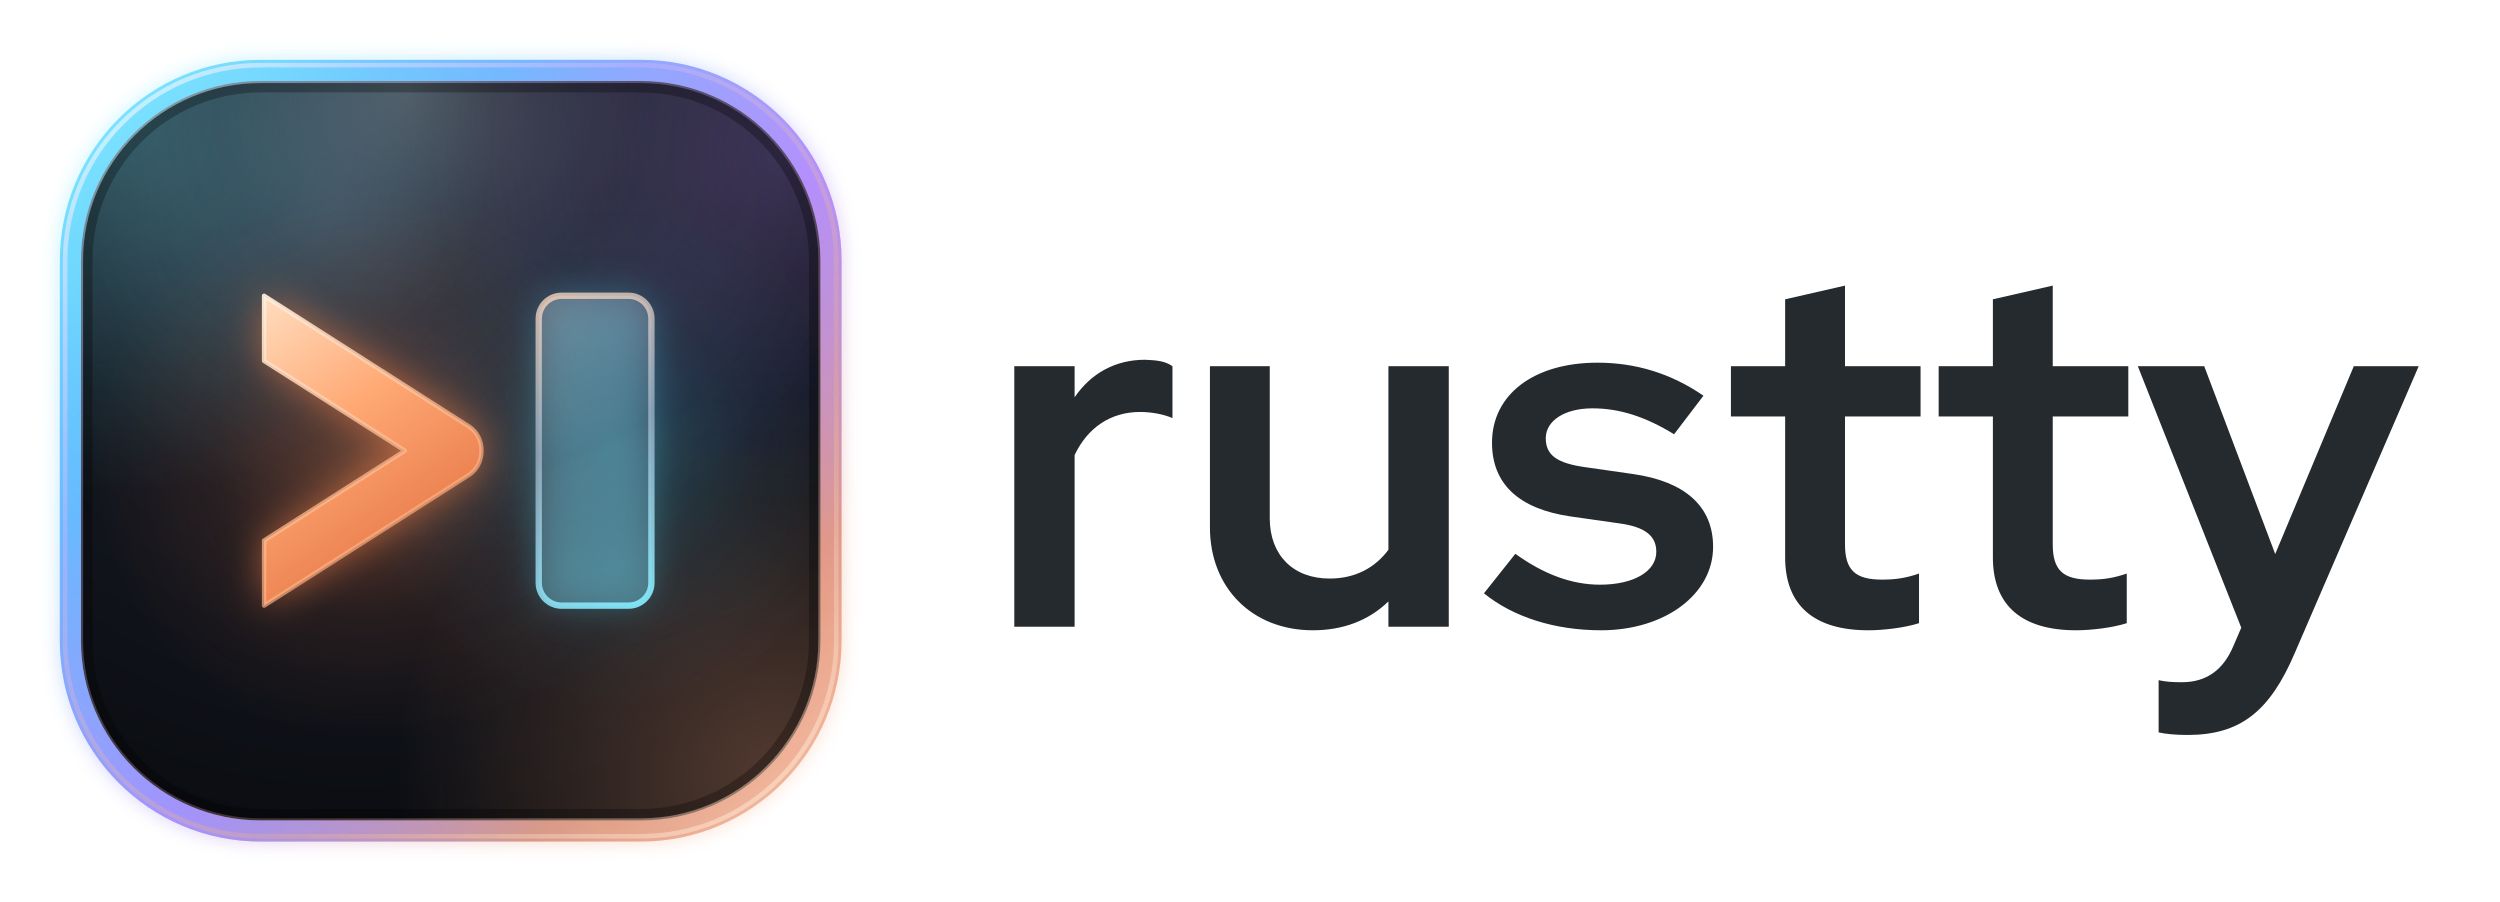
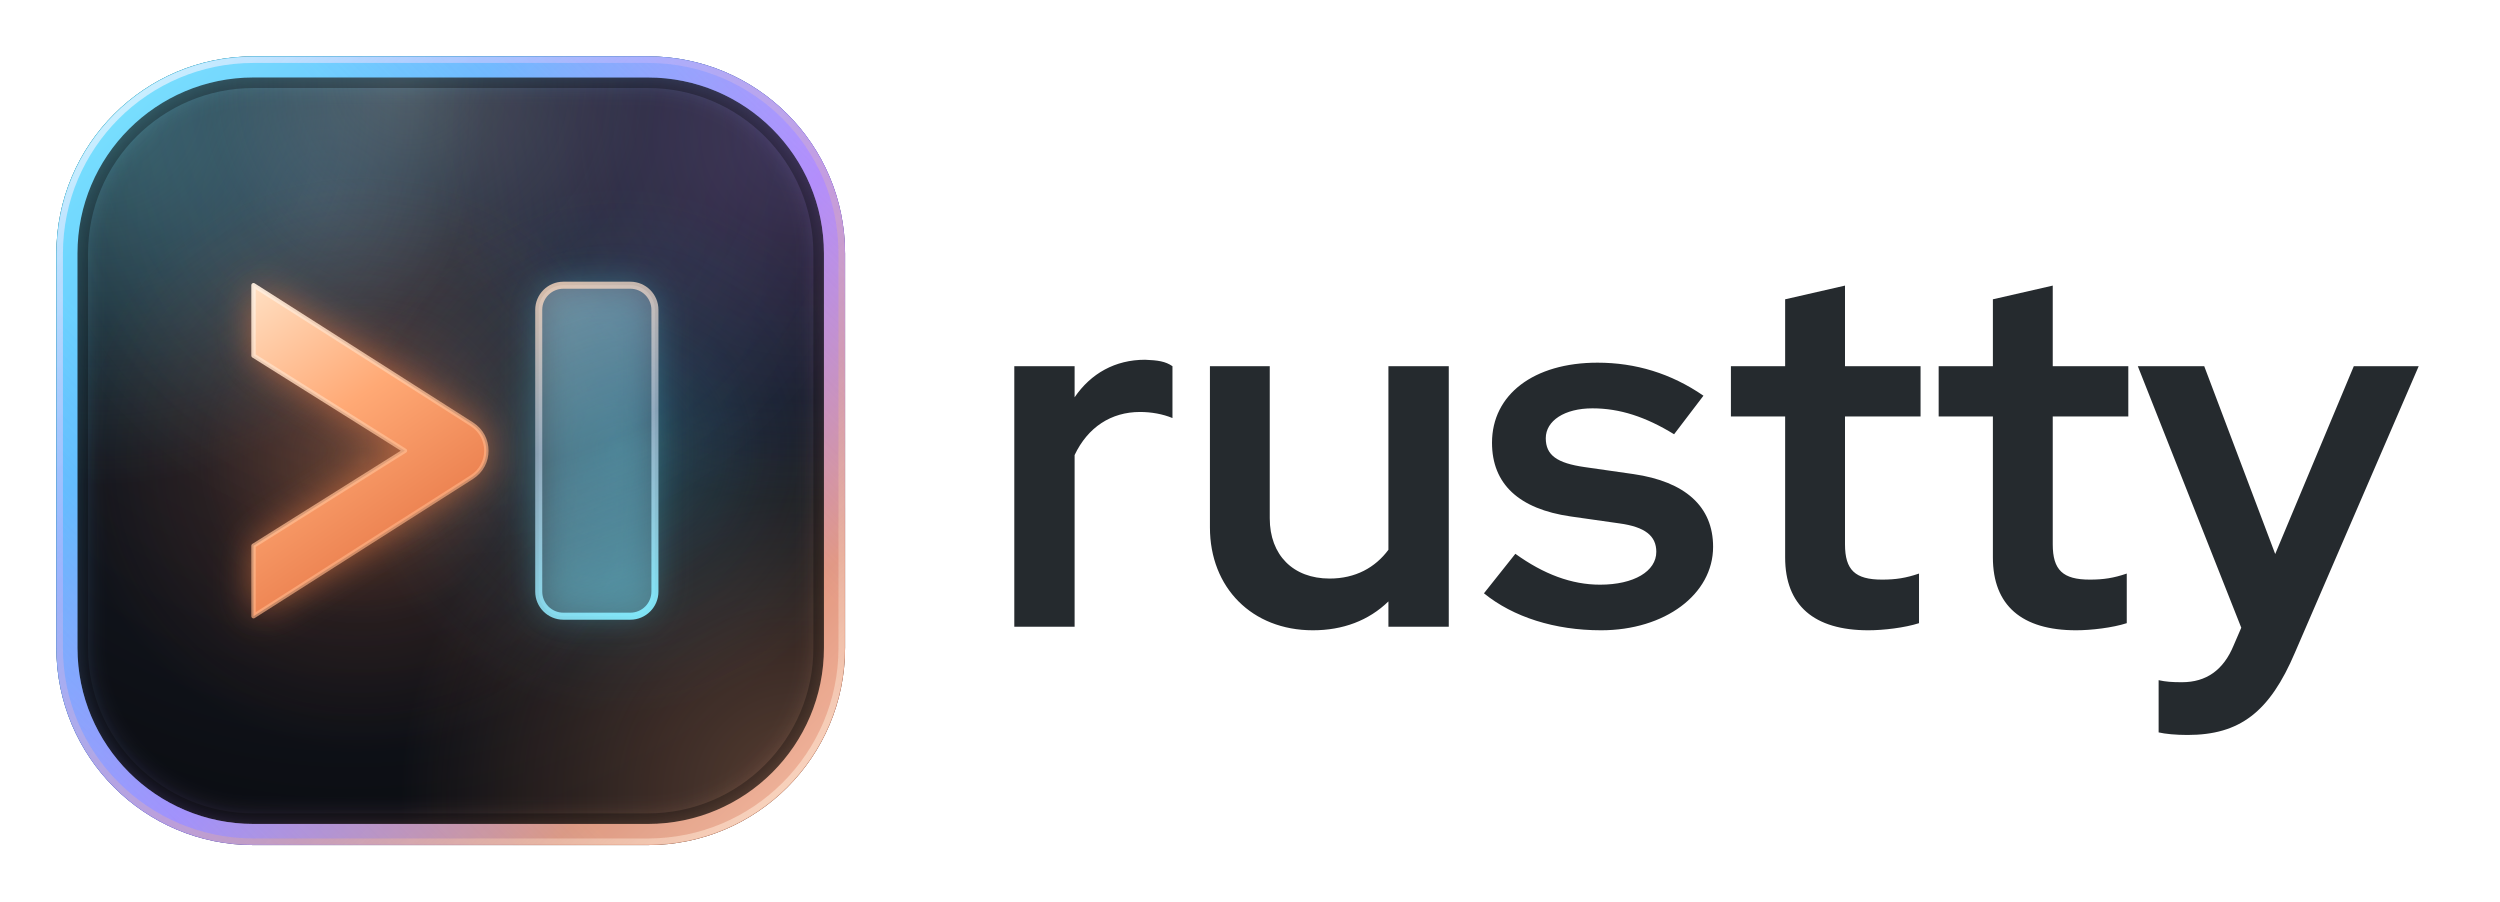
<svg xmlns="http://www.w3.org/2000/svg" width="710" height="256" viewBox="0 0 710 256" role="img" aria-labelledby="title">
  <svg width="256" height="256" viewBox="0 0 512 512">
    <defs>
      <radialGradient id="glassBody" cx="38%" cy="22%" r="78%" fx="34%" fy="18%">
        <stop offset="0%" stop-color="#28303e" />
        <stop offset="42%" stop-color="#151922" />
        <stop offset="100%" stop-color="#0b0d12" />
      </radialGradient>
      <radialGradient id="topFrost" cx="50%" cy="6%" r="58%" fx="44%" fy="2%">
        <stop offset="0%" stop-color="#e8f7ff" stop-opacity="0.24" />
        <stop offset="48%" stop-color="#b4c6e2" stop-opacity="0.07" />
        <stop offset="100%" stop-color="#ffffff" stop-opacity="0" />
      </radialGradient>
-       <radialGradient id="copperAmbient" cx="210" cy="264" r="158" gradientUnits="userSpaceOnUse">
+       <radialGradient id="copperAmbient" cx="206" cy="262" r="165" gradientUnits="userSpaceOnUse">
        <stop offset="0%" stop-color="#ff8a4c" stop-opacity="0.34" />
        <stop offset="55%" stop-color="#e56b38" stop-opacity="0.10" />
        <stop offset="100%" stop-color="#e56b38" stop-opacity="0" />
      </radialGradient>
-       <radialGradient id="cyanAmbient" cx="348" cy="256" r="146" gradientUnits="userSpaceOnUse">
+       <radialGradient id="cyanAmbient" cx="352" cy="256" r="150" gradientUnits="userSpaceOnUse">
        <stop offset="0%" stop-color="#4fdcff" stop-opacity="0.24" />
        <stop offset="55%" stop-color="#38bdf8" stop-opacity="0.07" />
        <stop offset="100%" stop-color="#38bdf8" stop-opacity="0" />
      </radialGradient>
-       <radialGradient id="tlCyan" cx="70" cy="70" r="210" gradientUnits="userSpaceOnUse">
-         <stop offset="0%" stop-color="#67e8f9" stop-opacity="0.30" />
+       <radialGradient id="tlCyan" cx="56" cy="56" r="220" gradientUnits="userSpaceOnUse">
+         <stop offset="0%" stop-color="#67e8f9" stop-opacity="0.34" />
        <stop offset="100%" stop-color="#67e8f9" stop-opacity="0" />
      </radialGradient>
-       <radialGradient id="trViolet" cx="445" cy="85" r="200" gradientUnits="userSpaceOnUse">
-         <stop offset="0%" stop-color="#b282ff" stop-opacity="0.24" />
+       <radialGradient id="trViolet" cx="456" cy="76" r="210" gradientUnits="userSpaceOnUse">
+         <stop offset="0%" stop-color="#b282ff" stop-opacity="0.26" />
        <stop offset="100%" stop-color="#b282ff" stop-opacity="0" />
      </radialGradient>
-       <radialGradient id="brCopper" cx="440" cy="440" r="215" gradientUnits="userSpaceOnUse">
-         <stop offset="0%" stop-color="#f7a274" stop-opacity="0.30" />
+       <radialGradient id="brCopper" cx="452" cy="452" r="225" gradientUnits="userSpaceOnUse">
+         <stop offset="0%" stop-color="#f7a274" stop-opacity="0.32" />
        <stop offset="100%" stop-color="#f7a274" stop-opacity="0" />
      </radialGradient>
-       <linearGradient id="rimMain" x1="48" y1="48" x2="464" y2="464" gradientUnits="userSpaceOnUse">
+       <linearGradient id="rimMain" x1="36" y1="36" x2="476" y2="476" gradientUnits="userSpaceOnUse">
        <stop offset="0%" stop-color="#7ef0ff" />
        <stop offset="28%" stop-color="#60c5ff" />
        <stop offset="56%" stop-color="#ad89fa" />
        <stop offset="82%" stop-color="#e89a78" />
        <stop offset="100%" stop-color="#ffc39e" />
      </linearGradient>
-       <linearGradient id="rimCross" x1="464" y1="48" x2="48" y2="464" gradientUnits="userSpaceOnUse">
+       <linearGradient id="rimCross" x1="476" y1="36" x2="36" y2="476" gradientUnits="userSpaceOnUse">
        <stop offset="0%" stop-color="#c49bff" stop-opacity="0.92" />
        <stop offset="35%" stop-color="#a78bfa" stop-opacity="0.15" />
        <stop offset="65%" stop-color="#6396f8" stop-opacity="0.15" />
        <stop offset="100%" stop-color="#9ca6ff" stop-opacity="0.88" />
      </linearGradient>
-       <linearGradient id="rimSpec" x1="72" y1="36" x2="440" y2="476" gradientUnits="userSpaceOnUse">
-         <stop offset="0%" stop-color="#d8fbff" stop-opacity="0.95" />
-         <stop offset="32%" stop-color="#c4b5fd" stop-opacity="0.55" />
-         <stop offset="68%" stop-color="#e2a896" stop-opacity="0.45" />
-         <stop offset="100%" stop-color="#ffe0c9" stop-opacity="0.90" />
+       <linearGradient id="rimSpec" x1="60" y1="32" x2="452" y2="480" gradientUnits="userSpaceOnUse">
+         <stop offset="0%" stop-color="#e0fcff" stop-opacity="0.95" />
+         <stop offset="34%" stop-color="#c4b5fd" stop-opacity="0.58" />
+         <stop offset="68%" stop-color="#e2a896" stop-opacity="0.48" />
+         <stop offset="100%" stop-color="#ffe4cf" stop-opacity="0.92" />
      </linearGradient>
-       <linearGradient id="copperPrompt" x1="146" y1="162" x2="278" y2="348" gradientUnits="userSpaceOnUse">
+       <linearGradient id="copperPrompt" x1="142" y1="158" x2="278" y2="354" gradientUnits="userSpaceOnUse">
        <stop offset="0%" stop-color="#ffe2c6" />
        <stop offset="38%" stop-color="#ffa975" />
        <stop offset="74%" stop-color="#ea7e4d" />
        <stop offset="100%" stop-color="#c95b32" />
      </linearGradient>
-       <linearGradient id="copperEdge" x1="146" y1="162" x2="278" y2="348" gradientUnits="userSpaceOnUse">
+       <linearGradient id="copperEdge" x1="142" y1="158" x2="278" y2="354" gradientUnits="userSpaceOnUse">
        <stop offset="0%" stop-color="#fff1e2" stop-opacity="0.95" />
        <stop offset="50%" stop-color="#ffc096" stop-opacity="0.72" />
        <stop offset="100%" stop-color="#ff9966" stop-opacity="0.55" />
      </linearGradient>
-       <linearGradient id="cursorFill" x1="306" y1="166" x2="372" y2="346" gradientUnits="userSpaceOnUse">
-         <stop offset="0%" stop-color="#dce7f5" stop-opacity="0.30" />
-         <stop offset="48%" stop-color="#8b9ab2" stop-opacity="0.22" />
-         <stop offset="100%" stop-color="#7ce5ff" stop-opacity="0.36" />
+       <linearGradient id="cursorFill" x1="306" y1="162" x2="374" y2="350" gradientUnits="userSpaceOnUse">
+         <stop offset="0%" stop-color="#dce7f5" stop-opacity="0.32" />
+         <stop offset="48%" stop-color="#8b9ab2" stop-opacity="0.24" />
+         <stop offset="100%" stop-color="#7ce5ff" stop-opacity="0.40" />
      </linearGradient>
-       <linearGradient id="cursorRim" x1="306" y1="166" x2="372" y2="346" gradientUnits="userSpaceOnUse">
-         <stop offset="0%" stop-color="#ffd9bd" stop-opacity="0.78" />
-         <stop offset="45%" stop-color="#c8d8ee" stop-opacity="0.55" />
-         <stop offset="100%" stop-color="#80ecff" stop-opacity="0.95" />
+       <linearGradient id="cursorRim" x1="306" y1="162" x2="374" y2="350" gradientUnits="userSpaceOnUse">
+         <stop offset="0%" stop-color="#ffd9bd" stop-opacity="0.80" />
+         <stop offset="45%" stop-color="#c8d8ee" stop-opacity="0.58" />
+         <stop offset="100%" stop-color="#80ecff" stop-opacity="0.96" />
      </linearGradient>
-       <filter id="rimGlow" x="-14%" y="-14%" width="128%" height="128%">
-         <feGaussianBlur stdDeviation="5.5" />
+       <filter id="innerRimGlow" x="-10%" y="-10%" width="120%" height="120%">
+         <feGaussianBlur stdDeviation="8" />
      </filter>
      <filter id="promptGlow" x="-30%" y="-30%" width="160%" height="160%">
        <feGaussianBlur stdDeviation="11" />
      </filter>
      <filter id="cursorGlow" x="-35%" y="-25%" width="170%" height="150%">
        <feGaussianBlur stdDeviation="10" />
      </filter>
      <clipPath id="squircleClip">
-         <rect x="40" y="40" width="432" height="432" rx="108" />
+         <rect x="32" y="32" width="448" height="448" rx="112" />
      </clipPath>
    </defs>
-     <rect x="40" y="40" width="432" height="432" rx="108" fill="none" stroke="url(#rimMain)" stroke-width="11" opacity="0.46" filter="url(#rimGlow)" />
    <g clip-path="url(#squircleClip)">
-       <rect x="40" y="40" width="432" height="432" fill="url(#glassBody)" />
-       <rect x="40" y="40" width="432" height="432" fill="url(#tlCyan)" />
-       <rect x="40" y="40" width="432" height="432" fill="url(#trViolet)" />
-       <rect x="40" y="40" width="432" height="432" fill="url(#brCopper)" />
-       <rect x="40" y="40" width="432" height="432" fill="url(#topFrost)" />
-       <rect x="40" y="40" width="432" height="432" fill="url(#copperAmbient)" />
-       <rect x="40" y="40" width="432" height="432" fill="url(#cyanAmbient)" />
-       <rect x="49" y="49" width="414" height="414" rx="99" fill="none" stroke="#000000" stroke-width="7" opacity="0.28" />
-       <rect x="46" y="46" width="420" height="420" rx="102" fill="none" stroke="url(#rimSpec)" stroke-width="2.4" opacity="0.58" />
+       <rect x="32" y="32" width="448" height="448" fill="url(#glassBody)" />
+       <rect x="32" y="32" width="448" height="448" fill="url(#tlCyan)" />
+       <rect x="32" y="32" width="448" height="448" fill="url(#trViolet)" />
+       <rect x="32" y="32" width="448" height="448" fill="url(#brCopper)" />
+       <rect x="32" y="32" width="448" height="448" fill="url(#topFrost)" />
+       <rect x="32" y="32" width="448" height="448" fill="url(#copperAmbient)" />
+       <rect x="32" y="32" width="448" height="448" fill="url(#cyanAmbient)" />
+       <rect x="32" y="32" width="448" height="448" rx="112" fill="none" stroke="url(#rimMain)" stroke-width="22" opacity="0.45" filter="url(#innerRimGlow)" />
+       <rect x="46" y="46" width="420" height="420" rx="98" fill="none" stroke="#000000" stroke-width="8" opacity="0.30" />
+       <rect x="32" y="32" width="448" height="448" rx="112" fill="none" stroke="url(#rimMain)" stroke-width="24" />
+       <rect x="32" y="32" width="448" height="448" rx="112" fill="none" stroke="url(#rimCross)" stroke-width="24" opacity="0.52" />
+       <rect x="34" y="34" width="444" height="444" rx="110" fill="none" stroke="url(#rimSpec)" stroke-width="3.5" opacity="0.90" />
+       <path d="M144 162 L268 241 C279 248 279 264 268 271 L144 350 L144 310 L230 256 L144 202 Z" fill="#ff8447" opacity="0.62" filter="url(#promptGlow)" />
+       <rect x="306" y="162" width="66" height="188" rx="14" fill="#5ee7ff" opacity="0.32" filter="url(#cursorGlow)" />
    </g>
-     <rect x="40" y="40" width="432" height="432" rx="108" fill="none" stroke="url(#rimMain)" stroke-width="12" />
-     <rect x="40" y="40" width="432" height="432" rx="108" fill="none" stroke="url(#rimCross)" stroke-width="12" opacity="0.52" />
-     <rect x="37" y="37" width="438" height="438" rx="111" fill="none" stroke="url(#rimSpec)" stroke-width="2.6" opacity="0.88" />
-     <path d="M150 168 L266 242 C276 248 276 264 266 270 L150 344 L150 307 L230 256 L150 205 Z" fill="#ff8447" opacity="0.62" filter="url(#promptGlow)" />
-     <rect x="306" y="168" width="64" height="176" rx="13" fill="#5ee7ff" opacity="0.30" filter="url(#cursorGlow)" />
-     <path id="prompt" d="M150 168 L266 242 C276 248 276 264 266 270 L150 344 L150 307 L230 256 L150 205 Z" fill="url(#copperPrompt)" stroke="url(#copperEdge)" stroke-width="2.5" stroke-linejoin="round" />
-     <rect id="cursor" x="306" y="168" width="64" height="176" rx="13" fill="url(#cursorFill)" stroke="url(#cursorRim)" stroke-width="3.6" />
+     <path id="prompt" d="M144 162 L268 241 C279 248 279 264 268 271 L144 350 L144 310 L230 256 L144 202 Z" fill="url(#copperPrompt)" stroke="url(#copperEdge)" stroke-width="2.5" stroke-linejoin="round" />
+     <rect id="cursor" x="306" y="162" width="66" height="188" rx="14" fill="url(#cursorFill)" stroke="url(#cursorRim)" stroke-width="4" />
  </svg>
  <g transform="translate(280 38)" fill="#252a2e">
    <path d="M8.06 140 L25.19 140 L25.19 91.23 C28.94 83.33 35.56 79 43.77 79 C46.94 79 50.25 79.58 52.98 80.73 L52.98 66 C50.97 64.61 48.81 64.31 45.2 64.17 C36.72 64.17 29.8 68.06 25.19 74.83 L25.19 66 L8.06 66 Z M92.86 141 C101.34 141 108.69 138.27 114.31 132.8 L114.31 140 L131.45 140 L131.45 66 L114.31 66 L114.31 118.14 C110.56 123.19 104.95 126.31 97.61 126.31 C87.23 126.31 80.61 119.62 80.61 109.2 L80.61 66 L63.62 66 L63.62 111.78 C63.62 128.91 75.58 141 92.86 141 Z M174.7 141 C192.84 141 206.52 130.78 206.52 117.3 C206.52 105.84 198.59 98.77 183.91 96.64 L170.09 94.66 C162.17 93.53 159 91.27 159 86.45 C159 81.5 164.33 77.97 172.25 77.97 C180.02 77.97 187.38 80.38 195.44 85.33 L203.78 74.38 C194.56 68.03 184.48 65 173.69 65 C155.55 65 143.73 74.08 143.73 87.73 C143.73 99.47 151.38 106.55 166.06 108.67 L179.88 110.64 C187.22 111.64 190.39 114.19 190.39 118.72 C190.39 124.23 184.06 128.05 174.41 128.05 C166.34 128.05 158.42 125.08 150.36 119.28 L141.44 130.5 C149.78 137.27 161.59 141 174.7 141 Z M250.61 141 C254.92 141 260.97 140.28 265 138.98 L265 124.89 C261.27 126.17 258.39 126.61 254.5 126.61 C246.86 126.61 243.98 123.89 243.98 116.59 L243.98 80.27 L265.44 80.27 L265.44 66 L243.98 66 L243.98 43.11 L226.98 47 L226.98 66 L211.58 66 L211.58 80.27 L226.98 80.27 L226.98 120.31 C226.98 133.95 235.2 141 250.61 141 Z M309.61 141 C313.92 141 319.97 140.28 324 138.98 L324 124.89 C320.27 126.17 317.39 126.61 313.5 126.61 C305.86 126.61 302.98 123.89 302.98 116.59 L302.98 80.27 L324.44 80.27 L324.44 66 L302.98 66 L302.98 43.11 L285.98 47 L285.98 66 L270.58 66 L270.58 80.27 L285.98 80.27 L285.98 120.31 C285.98 133.95 294.2 141 309.61 141 Z M341.25 170.73 C356.08 170.73 364.58 164.25 371.78 147.3 L406.91 66 L388.48 66 L366.16 119.34 L346 66 L327.14 66 L356.52 140.27 L354.36 145.28 C351.47 152.31 346.58 155.75 339.66 155.75 C336.78 155.75 335.06 155.61 333.05 155.17 L333.05 170 C334.91 170.44 337.94 170.73 341.25 170.73 Z M407 140" />
  </g>
</svg>
